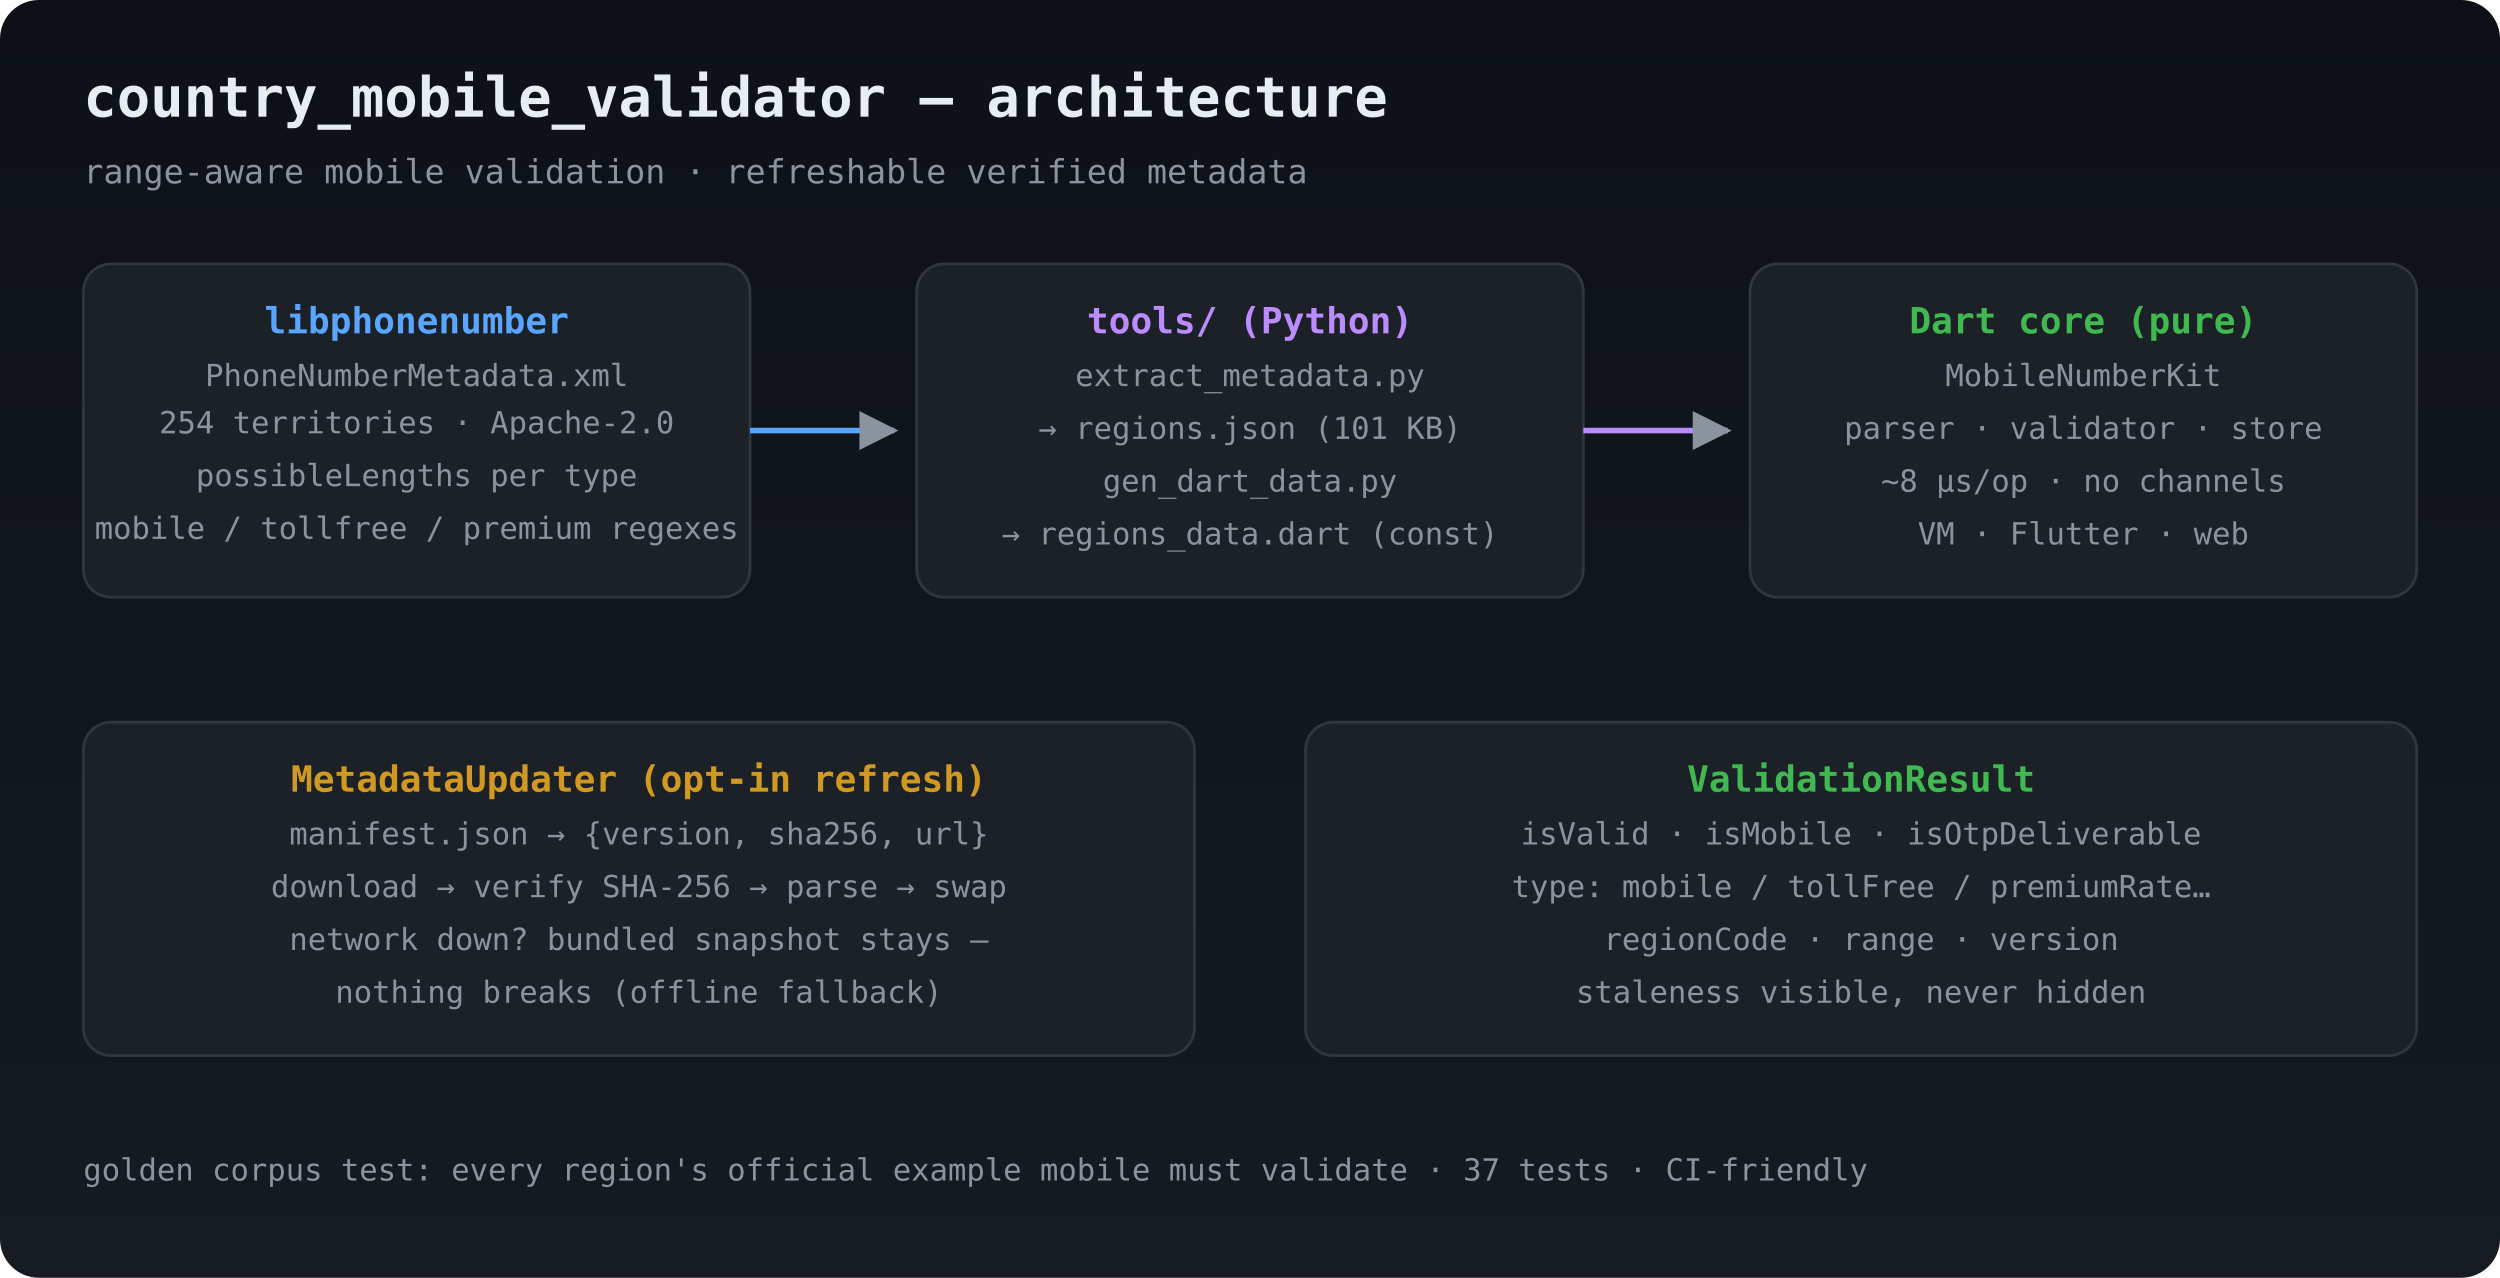
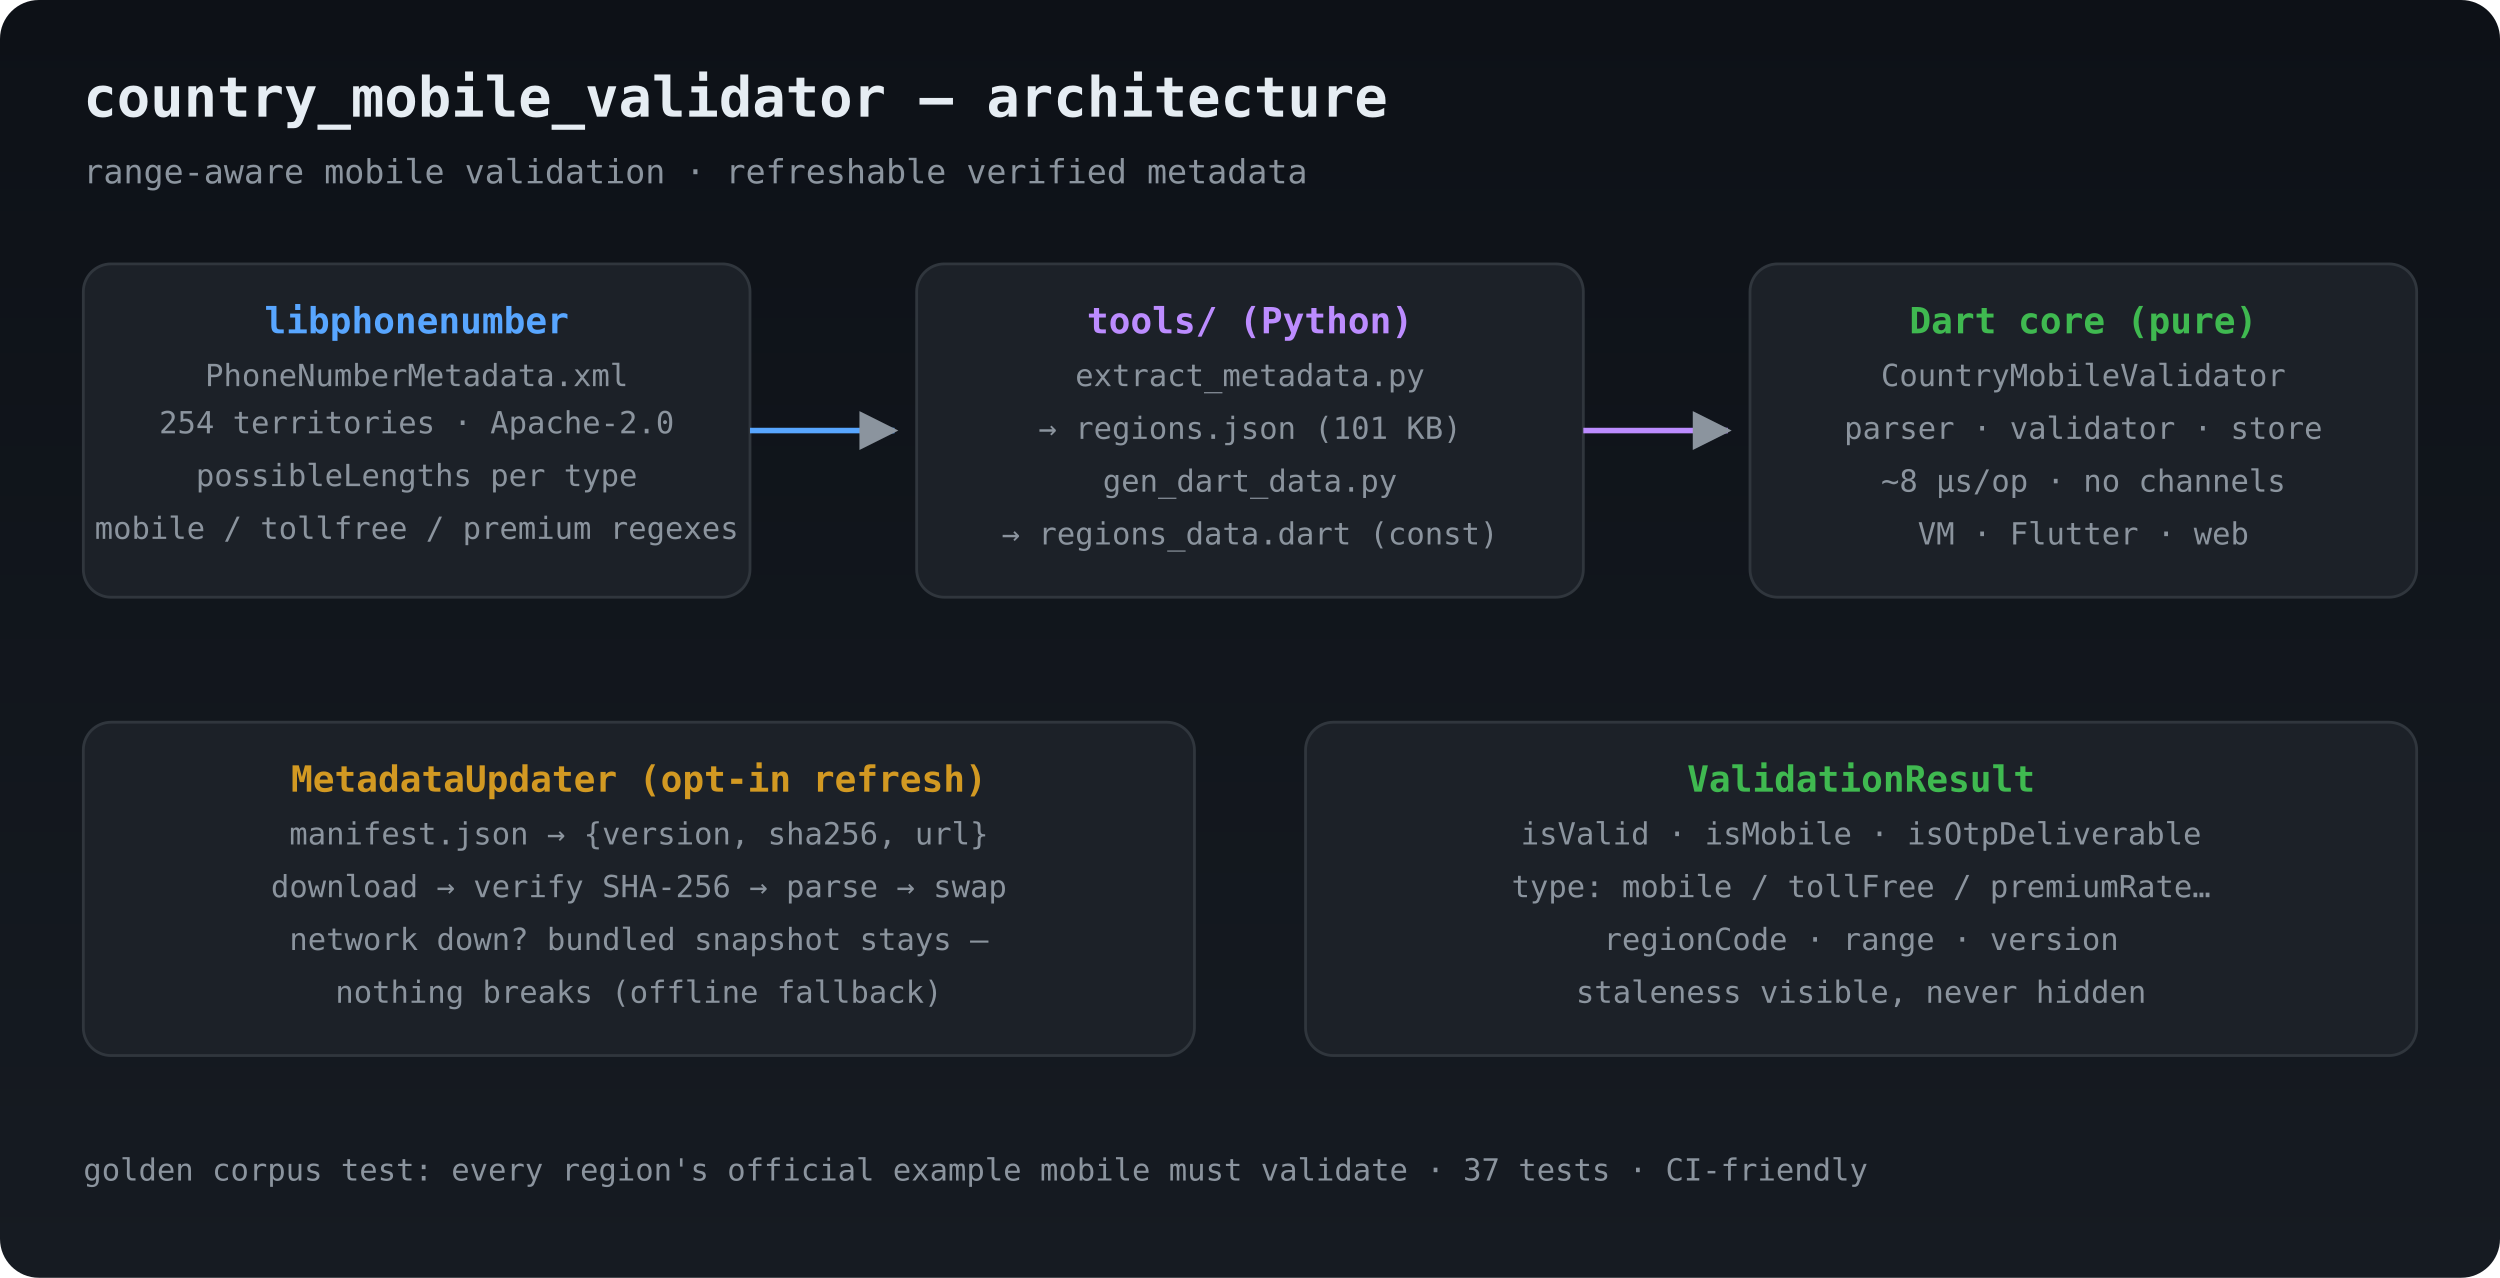
<svg xmlns="http://www.w3.org/2000/svg" width="900" height="460" viewBox="0 0 900 460">
  <defs>
    <linearGradient id="bg" x1="0" y1="0" x2="0" y2="1">
      <stop offset="0" stop-color="#0d1117" />
      <stop offset="1" stop-color="#161b22" />
    </linearGradient>
    <linearGradient id="acc" x1="0" y1="0" x2="1" y2="1">
      <stop offset="0" stop-color="#58a6ff" />
      <stop offset="1" stop-color="#bc8cff" />
    </linearGradient>
  </defs>
  <rect width="900" height="460" fill="url(#bg)" rx="14" />
  <text x="30" y="42" font-family="SF Mono, Menlo, monospace" font-size="20" font-weight="bold" fill="#e6edf3">country_mobile_validator — architecture</text>
  <text x="30" y="66" font-family="SF Mono, Menlo, monospace" font-size="12" fill="#8b949e">range-aware mobile validation · refreshable verified metadata</text>
  <rect x="30" y="95" width="240" height="120" rx="10" fill="#1c2128" stroke="#30363d" />
  <text x="150" y="120" text-anchor="middle" font-family="SF Mono, Menlo, monospace" font-size="13" font-weight="bold" fill="#58a6ff">libphonenumber</text>
  <text x="150" y="139" text-anchor="middle" font-family="SF Mono, Menlo, monospace" font-size="11" fill="#8b949e">PhoneNumberMetadata.xml</text>
  <text x="150" y="156" text-anchor="middle" font-family="SF Mono, Menlo, monospace" font-size="11" fill="#8b949e">254 territories · Apache-2.0</text>
  <text x="150" y="175" text-anchor="middle" font-family="SF Mono, Menlo, monospace" font-size="11" fill="#8b949e">possibleLengths per type</text>
  <text x="150" y="194" text-anchor="middle" font-family="SF Mono, Menlo, monospace" font-size="11" fill="#8b949e">mobile / tollfree / premium regexes</text>
  <rect x="330" y="95" width="240" height="120" rx="10" fill="#1c2128" stroke="#30363d" />
  <text x="450" y="120" text-anchor="middle" font-family="SF Mono, Menlo, monospace" font-size="13" font-weight="bold" fill="#bc8cff">tools/ (Python)</text>
  <text x="450" y="139" text-anchor="middle" font-family="SF Mono, Menlo, monospace" font-size="11" fill="#8b949e">extract_metadata.py</text>
  <text x="450" y="158" text-anchor="middle" font-family="SF Mono, Menlo, monospace" font-size="11" fill="#8b949e">→ regions.json (101 KB)</text>
  <text x="450" y="177" text-anchor="middle" font-family="SF Mono, Menlo, monospace" font-size="11" fill="#8b949e">gen_dart_data.py</text>
  <text x="450" y="196" text-anchor="middle" font-family="SF Mono, Menlo, monospace" font-size="11" fill="#8b949e">→ regions_data.dart (const)</text>
  <rect x="630" y="95" width="240" height="120" rx="10" fill="#1c2128" stroke="#30363d" />
  <text x="750" y="120" text-anchor="middle" font-family="SF Mono, Menlo, monospace" font-size="13" font-weight="bold" fill="#3fb950">Dart core (pure)</text>
-   <text x="750" y="139" text-anchor="middle" font-family="SF Mono, Menlo, monospace" font-size="11" fill="#8b949e">MobileNumberKit</text>
+   <text x="750" y="139" text-anchor="middle" font-family="SF Mono, Menlo, monospace" font-size="11" fill="#8b949e">CountryMobileValidator</text>
  <text x="750" y="158" text-anchor="middle" font-family="SF Mono, Menlo, monospace" font-size="11" fill="#8b949e">parser · validator · store</text>
  <text x="750" y="177" text-anchor="middle" font-family="SF Mono, Menlo, monospace" font-size="11" fill="#8b949e">~8 µs/op · no channels</text>
  <text x="750" y="196" text-anchor="middle" font-family="SF Mono, Menlo, monospace" font-size="11" fill="#8b949e">VM · Flutter · web</text>
  <path d="M270 155 H322" stroke="#58a6ff" stroke-width="2" marker-end="url(#arr)" />
  <path d="M570 155 H622" stroke="#bc8cff" stroke-width="2" marker-end="url(#arr)" />
  <defs>
    <marker id="arr" viewBox="0 0 10 10" refX="9" refY="5" markerWidth="7" markerHeight="7" orient="auto">
      <path d="M0 0 L10 5 L0 10 z" fill="#8b949e" />
    </marker>
  </defs>
  <rect x="30" y="260" width="400" height="120" rx="10" fill="#1c2128" stroke="#30363d" />
  <text x="230" y="285" text-anchor="middle" font-family="SF Mono, Menlo, monospace" font-size="13" font-weight="bold" fill="#d29922">MetadataUpdater (opt-in refresh)</text>
  <text x="230" y="304" text-anchor="middle" font-family="SF Mono, Menlo, monospace" font-size="11" fill="#8b949e">manifest.json → {version, sha256, url}</text>
  <text x="230" y="323" text-anchor="middle" font-family="SF Mono, Menlo, monospace" font-size="11" fill="#8b949e">download → verify SHA-256 → parse → swap</text>
  <text x="230" y="342" text-anchor="middle" font-family="SF Mono, Menlo, monospace" font-size="11" fill="#8b949e">network down? bundled snapshot stays —</text>
  <text x="230" y="361" text-anchor="middle" font-family="SF Mono, Menlo, monospace" font-size="11" fill="#8b949e">nothing breaks (offline fallback)</text>
  <rect x="470" y="260" width="400" height="120" rx="10" fill="#1c2128" stroke="#30363d" />
  <text x="670" y="285" text-anchor="middle" font-family="SF Mono, Menlo, monospace" font-size="13" font-weight="bold" fill="#3fb950">ValidationResult</text>
  <text x="670" y="304" text-anchor="middle" font-family="SF Mono, Menlo, monospace" font-size="11" fill="#8b949e">isValid · isMobile · isOtpDeliverable</text>
  <text x="670" y="323" text-anchor="middle" font-family="SF Mono, Menlo, monospace" font-size="11" fill="#8b949e">type: mobile / tollFree / premiumRate…</text>
  <text x="670" y="342" text-anchor="middle" font-family="SF Mono, Menlo, monospace" font-size="11" fill="#8b949e">regionCode · range · version</text>
  <text x="670" y="361" text-anchor="middle" font-family="SF Mono, Menlo, monospace" font-size="11" fill="#8b949e">staleness visible, never hidden</text>
  <text x="30" y="425" font-family="SF Mono, Menlo, monospace" font-size="11" fill="#8b949e">golden corpus test: every region's official example mobile must validate · 37 tests · CI-friendly</text>
</svg>
